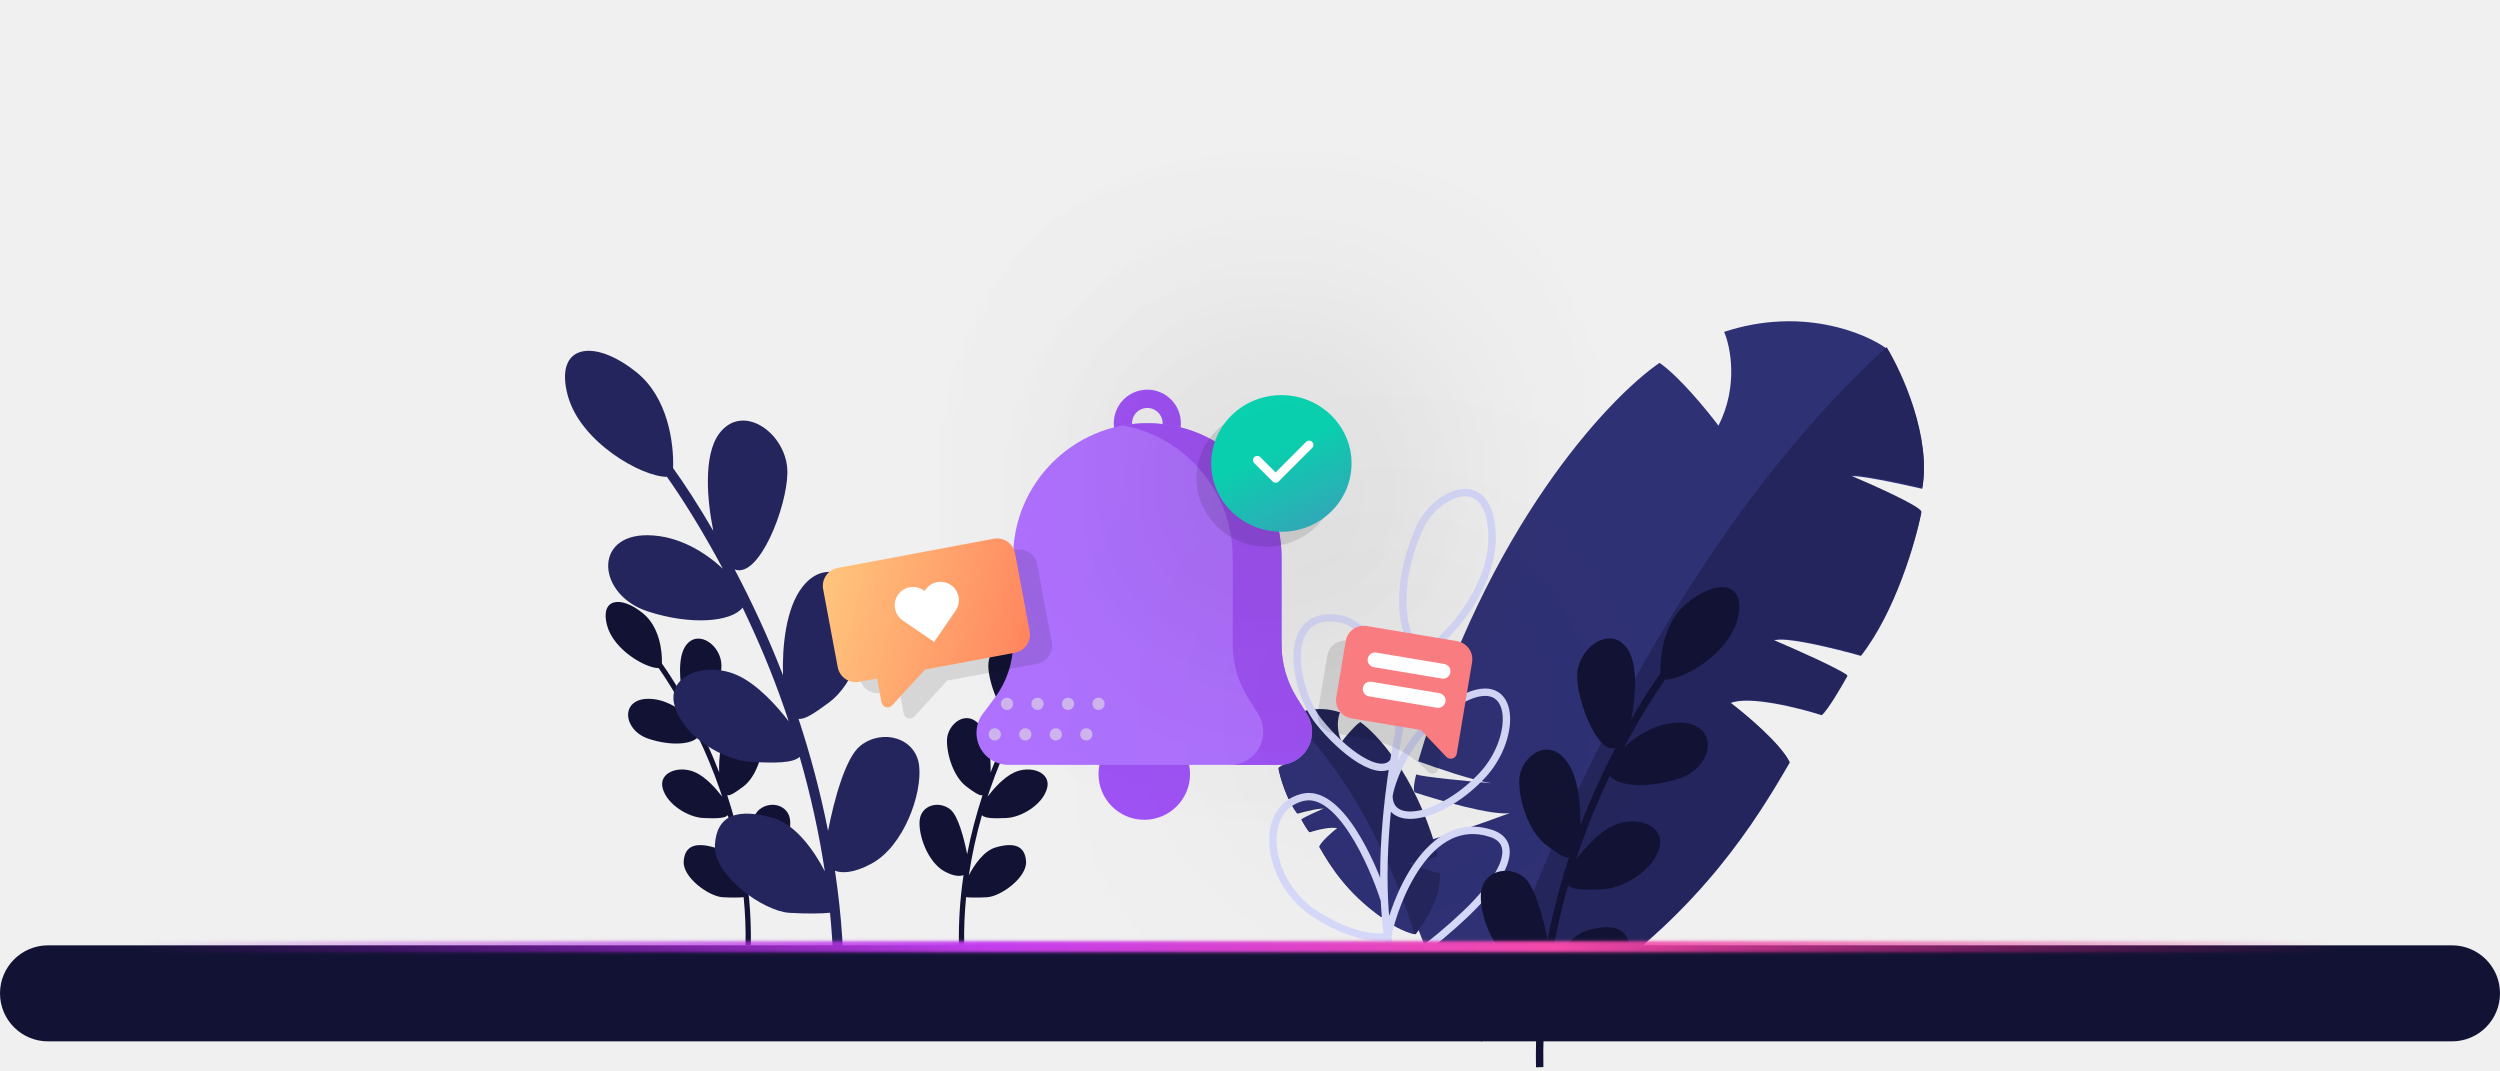
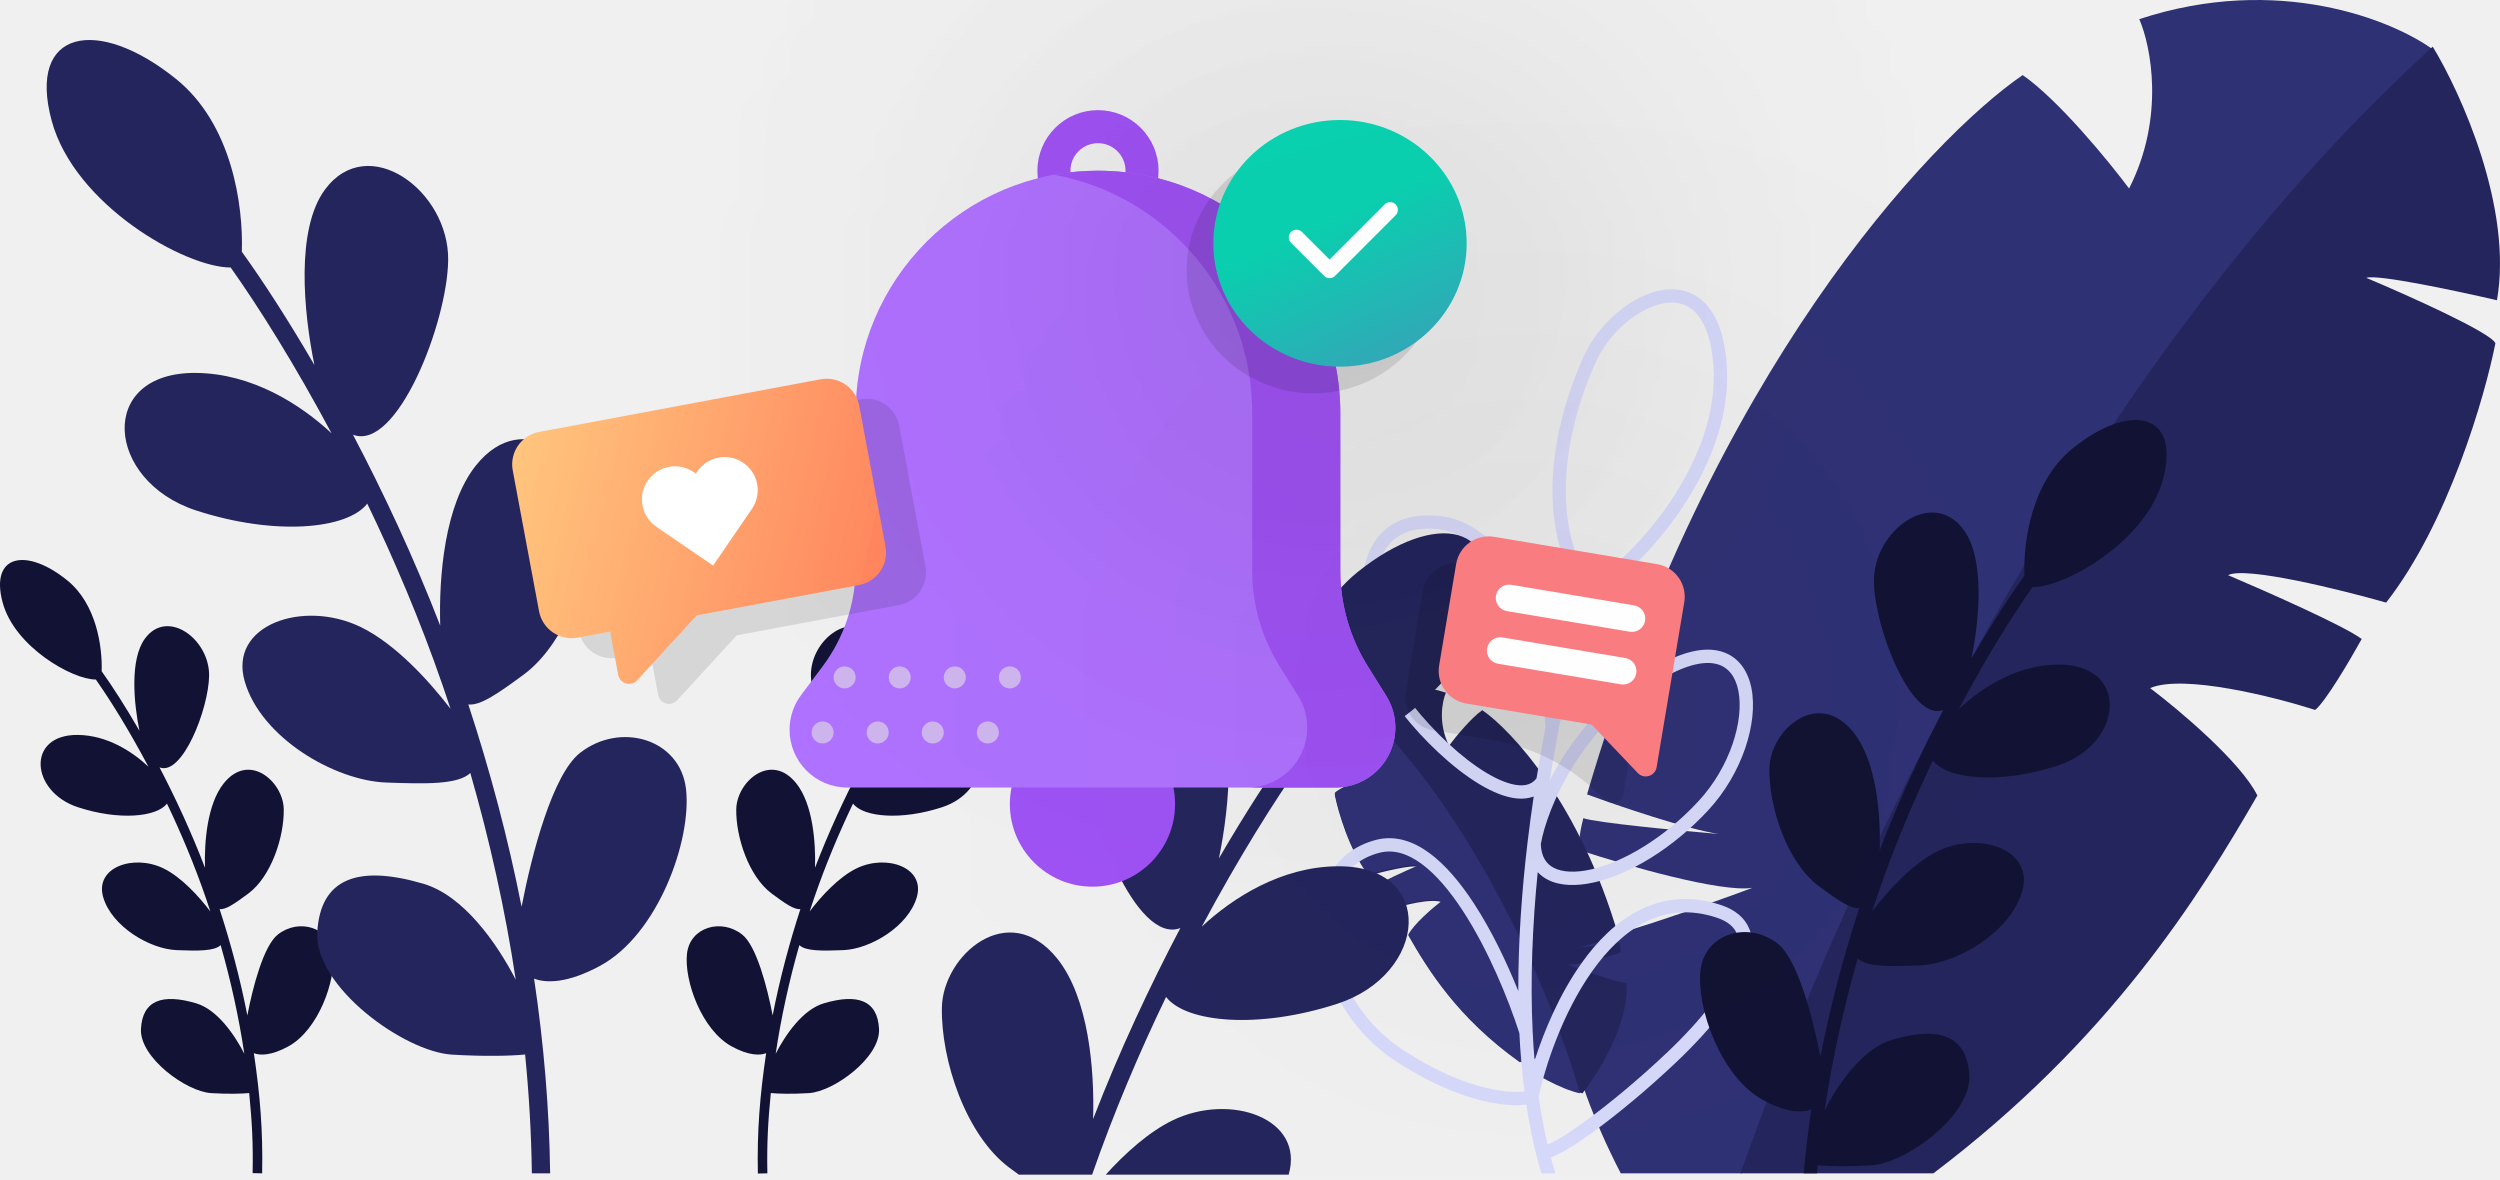
- <svg xmlns="http://www.w3.org/2000/svg" width="677" height="290" viewBox="0 0 677 290" fill="none">
-   <path d="M284.625 180.93C282.433 184.045 279.61 188.581 276.743 193.998C279.167 191.723 282.933 189.282 287.336 189.239C295.097 189.164 294.426 197.742 287.336 200.075C281.192 202.096 275.513 201.575 273.953 199.539C271.839 203.966 269.805 208.786 268.096 213.776C267.998 214.062 267.901 214.35 267.804 214.638C267.684 214.997 267.565 215.356 267.448 215.716C269.156 213.464 271.798 210.561 274.486 209.255C278.977 207.073 284.798 209.105 283.529 213.545C282.261 217.984 276.514 221.37 272.484 221.521C269.362 221.638 266.868 221.69 265.902 220.771C264.377 226.119 263.175 231.562 262.354 237.057C263.857 234.133 266.441 230.426 269.573 229.497C274.648 227.992 277.634 229.046 277.857 233.335C278.081 237.624 271.066 242.741 267.334 242.967C264.831 243.118 262.727 243.072 261.622 242.956C261.197 247.279 261.016 251.624 261.108 255.97L259.68 256C259.546 249.63 259.988 243.267 260.921 236.976C259.983 237.344 258.31 237.356 255.766 235.969C251.214 233.486 248.602 226.036 249.05 222.048C249.497 218.06 254.199 216.705 257.334 219.188C259.463 220.875 261.091 227.092 261.897 231.311C262.954 225.914 264.359 220.585 266.059 215.367C265.136 215.477 263.78 214.54 261.737 213.018C258.304 210.459 256.363 204.515 256.438 200.376C256.513 196.237 261.662 191.722 265.469 196.538C267.909 199.626 268.37 205.27 268.253 209.16C270.321 203.763 272.701 198.648 275.071 194.108C271.641 195.454 267.7 185.31 267.633 180.36C267.558 174.867 273.902 170.201 277.26 174.791C279.55 177.92 278.931 184.452 278.082 188.618C280.173 184.992 282.143 181.943 283.752 179.689C283.633 176.054 284.506 169.63 288.903 166.063C295.023 161.096 300.545 162.15 298.605 169.373C296.82 176.018 288.152 180.944 284.625 180.93Z" fill="#121334" />
-   <path d="M178.375 180.93C180.567 184.045 183.39 188.581 186.257 193.998C183.833 191.723 180.067 189.282 175.664 189.239C167.903 189.164 168.574 197.742 175.664 200.075C181.808 202.096 187.487 201.575 189.047 199.539C191.161 203.966 193.195 208.786 194.904 213.776C195.002 214.062 195.099 214.35 195.196 214.638C195.316 214.997 195.435 215.356 195.552 215.716C193.844 213.464 191.202 210.561 188.514 209.255C184.023 207.073 178.202 209.105 179.471 213.545C180.739 217.984 186.486 221.37 190.516 221.521C193.638 221.638 196.132 221.69 197.098 220.771C198.623 226.119 199.825 231.562 200.646 237.057C199.143 234.133 196.559 230.426 193.427 229.497C188.352 227.992 185.366 229.046 185.143 233.335C184.919 237.624 191.934 242.741 195.666 242.967C198.169 243.118 200.273 243.072 201.378 242.956C201.803 247.279 201.984 251.624 201.892 255.97L203.32 256C203.454 249.63 203.012 243.267 202.079 236.976C203.017 237.344 204.69 237.356 207.234 235.969C211.786 233.486 214.398 226.036 213.95 222.048C213.503 218.06 208.801 216.705 205.666 219.188C203.537 220.875 201.909 227.092 201.103 231.311C200.046 225.914 198.641 220.585 196.941 215.367C197.864 215.477 199.22 214.54 201.263 213.018C204.696 210.459 206.637 204.515 206.562 200.376C206.487 196.237 201.338 191.722 197.531 196.538C195.091 199.626 194.63 205.27 194.747 209.16C192.679 203.763 190.299 198.648 187.929 194.108C191.359 195.454 195.3 185.31 195.367 180.36C195.442 174.867 189.098 170.201 185.74 174.791C183.45 177.92 184.069 184.452 184.918 188.618C182.827 184.992 180.857 181.943 179.248 179.689C179.367 176.054 178.494 169.63 174.097 166.063C167.977 161.096 162.455 162.15 164.395 169.373C166.18 176.018 174.848 180.944 178.375 180.93Z" fill="#121334" />
-   <path d="M180.6 129.124C184.808 135.054 190.228 143.685 195.734 153.996C191.08 149.666 183.848 145.02 175.396 144.939C160.493 144.796 161.783 161.122 175.396 165.562C187.192 169.409 198.096 168.417 201.089 164.543C205.149 172.967 209.054 182.141 212.335 191.639C212.523 192.183 212.71 192.73 212.895 193.279C213.126 193.961 213.354 194.645 213.58 195.33C210.301 191.045 205.228 185.52 200.068 183.034C191.444 178.881 180.268 182.748 182.704 191.198C185.14 199.648 196.173 206.092 203.911 206.379C209.904 206.601 214.694 206.701 216.549 204.952C219.477 215.129 221.784 225.489 223.361 235.947C220.474 230.383 215.514 223.328 209.499 221.56C199.755 218.695 194.024 220.7 193.594 228.864C193.164 237.027 206.633 246.766 213.798 247.195C218.605 247.484 222.644 247.395 224.766 247.175C225.582 255.403 225.928 263.672 225.753 271.943L228.495 272C228.752 259.877 227.904 247.767 226.111 235.793C227.913 236.494 231.124 236.517 236.008 233.876C244.749 229.15 249.765 214.972 248.905 207.381C248.045 199.791 239.018 197.213 232.999 201.939C228.912 205.149 225.786 216.982 224.238 225.011C222.209 214.74 219.511 204.598 216.247 194.666C218.019 194.875 220.622 193.093 224.545 190.195C231.136 185.326 234.862 174.012 234.719 166.135C234.576 158.258 224.688 149.665 217.38 158.831C212.696 164.707 211.809 175.45 212.035 182.853C208.063 172.581 203.495 162.846 198.944 154.205C205.529 156.766 213.096 137.461 213.225 128.04C213.368 117.585 201.188 108.705 194.74 117.442C190.345 123.397 191.532 135.829 193.162 143.757C189.148 136.856 185.366 131.052 182.275 126.763C182.505 119.845 180.828 107.619 172.386 100.829C160.636 91.376 150.033 93.381 153.758 107.13C157.185 119.777 173.828 129.152 180.6 129.124Z" fill="#24255C" />
-   <path d="M510.925 94.418C515.142 101.339 522.969 118.618 520.543 132.371C514.692 131.01 502.587 128.433 500.978 129.019C507.174 131.627 519.714 137.237 520.311 138.816C518.729 146.8 513.241 165.739 503.949 177.623C497.143 175.686 482.882 172.153 480.287 173.517C485.917 175.907 497.8 181.164 500.29 183.071C498.614 186.1 494.874 192.465 493.324 193.688C487.165 191.715 473.599 188.299 468.605 190.416C472.907 193.664 482.144 201.425 484.669 206.492C475.315 222.693 460.768 246.009 430.512 267.141C428.122 266.465 422.601 265.412 421.186 264.251C423.061 266.187 427.093 269.269 428.505 269.294C423.499 272.388 411.09 279.899 401.21 282C381.692 256.182 379.088 235.979 380.225 229.104C385.562 228.538 401.546 222.913 408.871 220.172C404.156 220.93 389.741 216.76 383.122 214.581C382.556 213.889 383.138 211.058 383.5 209.729C385.543 210.409 396.946 211.508 403.792 212.095C398.934 211.342 388.997 207.971 384.056 206.159C402.496 143.115 435.303 107.959 449.402 98.261C454.776 101.991 462.281 111.156 465.362 115.272C470.788 104.617 468.643 93.899 466.893 89.872C487.719 83.008 504.925 90.043 510.925 94.418Z" fill="#2F3175" />
-   <path d="M510.907 94C449.868 149.472 412.203 242.447 401 282C410.897 279.895 423.328 272.367 428.343 269.265C426.928 269.241 422.89 266.152 421.011 264.211C422.428 265.375 427.959 266.43 430.354 267.108C460.662 245.928 475.235 222.561 484.605 206.324C482.076 201.246 472.823 193.467 468.513 190.212C473.516 188.09 487.106 191.514 493.276 193.491C494.829 192.266 498.575 185.886 500.253 182.85C497.759 180.939 485.855 175.67 480.215 173.275C482.815 171.908 497.101 175.449 503.919 177.39C513.228 165.48 518.725 146.499 520.31 138.497C519.712 136.915 507.15 131.291 500.943 128.677C502.554 128.091 514.681 130.673 520.543 132.037C522.972 118.253 515.132 100.936 510.907 94Z" fill="#24255C" />
-   <path d="M349.144 194.321C347.828 196.485 345.386 201.891 346.142 206.193C347.969 205.767 351.746 204.961 352.248 205.144C350.315 205.96 346.401 207.715 346.215 208.209C346.709 210.707 348.421 216.631 351.321 220.349C353.445 219.743 357.895 218.638 358.705 219.064C356.948 219.812 353.24 221.456 352.463 222.053C352.986 223.001 354.153 224.992 354.636 225.374C356.558 224.757 360.792 223.688 362.35 224.351C361.008 225.367 358.125 227.795 357.337 229.38C360.256 234.448 364.796 241.741 374.237 248.352C374.983 248.14 376.706 247.811 377.148 247.448C376.562 248.053 375.304 249.017 374.864 249.025C376.426 249.993 380.298 252.343 383.381 253C389.472 244.924 390.285 238.604 389.93 236.453C388.264 236.276 383.277 234.516 380.991 233.659C382.462 233.896 386.96 232.592 389.026 231.91C389.202 231.693 389.021 230.808 388.908 230.392C388.27 230.605 384.712 230.949 382.575 231.132C384.091 230.897 387.192 229.842 388.734 229.275C382.98 209.554 372.742 198.556 368.343 195.523C366.666 196.689 364.324 199.557 363.362 200.844C361.669 197.511 362.338 194.158 362.885 192.899C356.385 190.751 351.016 192.952 349.144 194.321Z" fill="#24255C" />
-   <path d="M349.112 194C367.932 211.409 379.546 240.587 383 253C379.948 252.339 376.115 249.977 374.569 249.003C375.005 248.996 376.251 248.026 376.83 247.417C376.393 247.783 374.688 248.114 373.949 248.326C364.604 241.68 360.111 234.346 357.222 229.251C358.002 227.657 360.855 225.216 362.183 224.194C360.641 223.528 356.451 224.603 354.548 225.223C354.069 224.839 352.915 222.837 352.397 221.884C353.166 221.284 356.836 219.631 358.575 218.879C357.774 218.45 353.369 219.561 351.267 220.17C348.396 216.432 346.702 210.476 346.213 207.964C346.397 207.468 350.271 205.703 352.184 204.883C351.687 204.699 347.948 205.509 346.141 205.937C345.392 201.611 347.809 196.177 349.112 194Z" fill="#2F3175" />
-   <path d="M383.866 177.267C386.845 178.028 405.147 161.325 404.02 143.988C402.893 126.65 388.691 133.828 384.597 142.607C380.503 151.387 376.751 166.402 383.866 177.267ZM383.866 177.267C382.244 182.69 380.428 189.915 378.846 198.101M376.12 215.507C377.067 210.09 382.119 197.4 394.758 189.97C410.558 180.683 411.324 199.242 401.515 209.842C390.965 221.244 376.242 224.66 376.12 215.507ZM376.12 215.507C376.498 212.323 376.94 209.189 377.427 206.14M376.12 215.507C375.015 224.821 374.454 234.554 374.899 243.799M378.846 198.101C378.345 200.693 377.867 203.382 377.427 206.14M378.846 198.101C378.132 188.35 373.697 168.553 361.669 167.371C346.635 165.893 350.511 186.943 357.048 195.269C363.584 203.595 373.986 211.283 377.427 206.14M374.899 243.799C371.593 233.452 362.515 213.398 352.657 215.949C340.336 219.139 343.027 238.841 355.742 247.228C365.914 253.937 373.345 254.221 375.789 253.524M374.899 243.799C375.059 247.117 375.348 250.373 375.789 253.524M375.789 253.524C377.582 244.476 386.61 220.005 403.825 225.7C411.532 228.25 407.57 237.347 396.735 247.616C388.254 255.655 378.626 262.616 377.349 261.704M375.789 253.524C376.183 256.345 376.698 259.081 377.349 261.704M377.349 261.704C378.408 265.967 379.826 269.929 381.67 273.46" stroke="#D7D9FA" stroke-width="2" stroke-linecap="round" stroke-linejoin="round" />
-   <path d="M450.875 184.067C447.806 188.423 443.854 194.763 439.84 202.337C443.233 199.156 448.507 195.744 454.67 195.684C465.536 195.579 464.596 207.572 454.67 210.834C446.069 213.66 438.118 212.931 435.935 210.085C432.974 216.273 430.128 223.012 427.735 229.989C427.598 230.389 427.462 230.791 427.326 231.194C427.158 231.695 426.992 232.197 426.827 232.7C429.218 229.553 432.917 225.494 436.68 223.668C442.968 220.618 451.117 223.458 449.341 229.665C447.565 235.872 439.52 240.606 433.877 240.817C429.507 240.98 426.015 241.053 424.662 239.769C422.527 247.245 420.845 254.855 419.695 262.537C421.8 258.45 425.417 253.267 429.803 251.968C436.908 249.864 441.087 251.337 441.4 257.334C441.714 263.33 431.892 270.484 426.668 270.8C423.163 271.012 420.218 270.946 418.67 270.785C418.075 276.829 417.823 282.903 417.951 288.979L415.951 289.021C415.764 280.115 416.383 271.219 417.69 262.424C416.376 262.939 414.035 262.956 410.473 261.016C404.099 257.544 400.443 247.129 401.069 241.553C401.696 235.977 408.279 234.084 412.667 237.555C415.648 239.913 417.927 248.606 419.055 254.504C420.535 246.958 422.503 239.508 424.882 232.213C423.591 232.366 421.692 231.057 418.832 228.929C414.025 225.352 411.309 217.041 411.413 211.254C411.518 205.468 418.727 199.156 424.056 205.889C427.472 210.205 428.119 218.097 427.954 223.535C430.85 215.99 434.181 208.838 437.499 202.491C432.698 204.373 427.18 190.191 427.086 183.27C426.982 175.59 435.863 169.068 440.564 175.485C443.769 179.86 442.903 188.992 441.715 194.816C444.642 189.747 447.4 185.483 449.653 182.332C449.486 177.251 450.709 168.27 456.864 163.282C465.432 156.338 473.164 157.811 470.447 167.911C467.948 177.201 455.813 184.088 450.875 184.067Z" fill="#121334" />
-   <circle cx="309.87" cy="209.609" r="12.391" fill="#9F52F5" />
-   <circle cx="310.696" cy="114.609" r="6.609" stroke="#9F52F5" stroke-width="4.957" />
-   <path fill-rule="evenodd" clip-rule="evenodd" d="M310.696 114.609C290.621 114.609 274.348 130.883 274.348 150.957V174.088C274.348 179.45 272.609 184.667 269.391 188.957L266.169 193.253C265.043 194.754 264.435 196.58 264.435 198.457V198.457C264.435 203.248 268.318 207.131 273.109 207.131H346.317C351.28 207.131 355.304 203.107 355.304 198.143V198.143C355.304 196.459 354.831 194.809 353.938 193.38L351.174 188.957C348.475 184.638 347.043 179.648 347.043 174.555V150.957C347.043 130.883 330.77 114.609 310.696 114.609Z" fill="#AF71FF" />
-   <path fill-rule="evenodd" clip-rule="evenodd" d="M333.099 207.131H346.317C351.28 207.131 355.304 203.107 355.304 198.143C355.304 196.459 354.831 194.809 353.938 193.38L351.174 188.957C348.475 184.638 347.044 179.648 347.044 174.555V150.957C347.044 130.883 330.77 114.609 310.696 114.609C308.439 114.609 306.23 114.815 304.087 115.209C321.006 118.316 333.826 133.14 333.826 150.957V174.555C333.826 179.648 335.257 184.638 337.957 188.957L340.721 193.38C341.614 194.809 342.087 196.459 342.087 198.143C342.087 203.107 338.063 207.131 333.099 207.131Z" fill="#9F52F5" />
-   <g filter="url(#filter0_d)">
-     <ellipse rx="19" ry="18.5" transform="matrix(-1 0 0 1 343 129.5)" fill="black" fill-opacity="0.11" />
-   </g>
-   <g filter="url(#filter1_d)">
-     <ellipse rx="19" ry="18.5" transform="matrix(-1 0 0 1 347 125.5)" fill="url(#paint01_linear)" />
-   </g>
-   <path d="M340.478 124.609L345.435 129.565L354.522 120.479" stroke="white" stroke-width="2.313" stroke-linecap="round" stroke-linejoin="round" />
-   <path fill-rule="evenodd" clip-rule="evenodd" d="M232.872 156.787C230.181 157.29 228.408 159.879 228.911 162.569L232.857 183.682C233.36 186.373 235.949 188.146 238.64 187.643L280.865 179.75C283.556 179.247 285.33 176.658 284.827 173.967L280.88 152.855C280.377 150.164 277.788 148.39 275.097 148.893L232.872 156.787ZM243.513 186.733L244.727 193.23C244.977 194.568 246.648 195.046 247.568 194.043L256.505 184.305L243.513 186.733Z" fill="black" fill-opacity="0.11" />
-   <path fill-rule="evenodd" clip-rule="evenodd" d="M226.872 153.787C224.181 154.29 222.408 156.879 222.911 159.569L226.857 180.682C227.36 183.373 229.949 185.146 232.64 184.643L274.865 176.75C277.556 176.247 279.33 173.658 278.827 170.967L274.88 149.855C274.377 147.164 271.788 145.39 269.097 145.893L226.872 153.787ZM237.513 183.733L238.727 190.23C238.977 191.568 240.648 192.046 241.568 191.043L250.505 181.305L237.513 183.733Z" fill="url(#paint11_linear)" />
-   <path d="M251.67 166.937L248.864 171.033L252.96 173.84L255.767 169.743L251.67 166.937ZM250.06 159.815C247.797 158.265 244.707 158.842 243.157 161.105C241.607 163.368 242.185 166.458 244.447 168.008L250.06 159.815ZM258.792 165.327C260.342 163.064 259.764 159.973 257.501 158.424C255.239 156.874 252.148 157.451 250.598 159.714L258.792 165.327ZM254.476 162.84L250.06 159.815L244.447 168.008L248.864 171.033L254.476 162.84ZM250.598 159.714L247.573 164.13L255.767 169.743L258.792 165.327L250.598 159.714Z" fill="white" />
-   <g filter="url(#filter2_d)">
-     <path fill-rule="evenodd" clip-rule="evenodd" d="M365.131 173.525C362.431 173.073 359.875 174.895 359.423 177.594L356.87 192.823C356.418 195.523 358.239 198.079 360.939 198.531L369.842 200.023C376.268 201.101 382.172 204.233 386.666 208.95V208.95C387.605 209.936 389.267 209.427 389.492 208.084L390.269 203.446C390.269 203.446 390.269 203.446 390.269 203.446V203.446C390.269 203.446 390.269 203.446 390.269 203.446L393.641 183.33C394.094 180.63 392.272 178.075 389.572 177.622L365.131 173.525Z" fill="black" fill-opacity="0.11" />
-   </g>
-   <path fill-rule="evenodd" clip-rule="evenodd" d="M370.13 169.525C367.43 169.073 364.875 170.895 364.422 173.594L361.87 188.823C361.417 191.523 363.239 194.079 365.939 194.531L384.741 197.683L391.666 204.95C392.605 205.936 394.266 205.427 394.491 204.084L395.269 199.446L395.269 199.446L398.641 179.33C399.093 176.63 397.271 174.075 394.572 173.622L370.13 169.525Z" fill="#F97C80" />
-   <rect x="370.719" y="176.389" width="22.686" height="4.003" rx="2.002" transform="rotate(9.51549 370.719 176.389)" fill="#FFFEFE" />
-   <rect x="369.395" y="184.285" width="22.686" height="4.003" rx="2.002" transform="rotate(9.51549 369.395 184.285)" fill="#FFFEFE" />
-   <circle cx="297.478" cy="190.608" r="1.652" fill="#CDB4ED" />
-   <circle cx="289.217" cy="190.608" r="1.652" fill="#CDB4ED" />
-   <circle cx="280.956" cy="190.608" r="1.652" fill="#CDB4ED" />
-   <circle cx="272.696" cy="190.608" r="1.652" fill="#CDB4ED" />
-   <circle cx="294.174" cy="198.87" r="1.652" fill="#CDB4ED" />
-   <circle cx="285.913" cy="198.87" r="1.652" fill="#CDB4ED" />
-   <circle cx="277.652" cy="198.87" r="1.652" fill="#CDB4ED" />
-   <circle cx="269.391" cy="198.87" r="1.652" fill="#CDB4ED" />
-   <rect y="256" width="677" height="26" rx="13" fill="#121334" />
-   <g filter="url(#filter3_f)">
-     <path d="M663 256.376H16" stroke="url(#paint21_linear)" stroke-width="3" />
+ <svg xmlns="http://www.w3.org/2000/svg" width="375" height="177" viewBox="0 0 375 177" fill="none">
+   <g clip-path="url(#clip0)">
+     <path d="M138.625 101.93C136.433 105.045 133.61 109.581 130.743 114.998C133.167 112.723 136.933 110.282 141.336 110.239C149.097 110.164 148.426 118.742 141.336 121.075C135.192 123.096 129.513 122.575 127.953 120.539C125.839 124.966 123.805 129.786 122.096 134.776C121.998 135.062 121.901 135.35 121.804 135.638C121.684 135.997 121.565 136.356 121.448 136.716C123.156 134.464 125.798 131.561 128.486 130.255C132.977 128.073 138.798 130.105 137.529 134.545C136.261 138.984 130.514 142.37 126.484 142.521C123.362 142.638 120.868 142.69 119.902 141.771C118.377 147.119 117.175 152.562 116.354 158.057C117.857 155.133 120.441 151.426 123.573 150.497C128.648 148.992 131.634 150.046 131.857 154.335C132.081 158.624 125.066 163.741 121.334 163.967C118.831 164.118 116.727 164.072 115.622 163.956C115.197 168.279 115.016 171.654 115.108 176L113.68 176.03C113.546 169.66 113.988 164.267 114.921 157.976C113.983 158.344 112.31 158.356 109.766 156.969C105.214 154.486 102.602 147.036 103.05 143.048C103.497 139.06 108.199 137.705 111.334 140.188C113.463 141.875 115.091 148.092 115.897 152.311C116.954 146.914 118.359 141.585 120.059 136.367C119.136 136.477 117.78 135.54 115.737 134.018C112.304 131.459 110.363 125.515 110.438 121.376C110.513 117.237 115.662 112.722 119.469 117.538C121.909 120.626 122.37 126.27 122.253 130.16C124.321 124.763 126.701 119.648 129.071 115.108C125.641 116.454 121.7 106.31 121.633 101.36C121.558 95.867 127.902 91.201 131.26 95.791C133.55 98.92 132.931 105.452 132.082 109.618C134.173 105.992 136.143 102.943 137.752 100.689C137.633 97.054 138.506 90.63 142.903 87.062C149.023 82.096 154.545 83.15 152.605 90.374C150.82 97.019 142.152 101.944 138.625 101.93Z" fill="#121334" />
+     <path d="M14.375 101.93C16.567 105.045 19.39 109.581 22.257 114.998C19.833 112.723 16.067 110.282 11.664 110.239C3.903 110.164 4.574 118.742 11.664 121.075C17.808 123.096 23.487 122.575 25.047 120.539C27.161 124.966 29.195 129.786 30.904 134.776C31.002 135.062 31.099 135.35 31.195 135.638C31.316 135.997 31.435 136.356 31.552 136.716C29.844 134.464 27.202 131.561 24.514 130.255C20.023 128.073 14.202 130.105 15.471 134.545C16.739 138.984 22.486 142.37 26.516 142.521C29.637 142.638 32.132 142.69 33.098 141.771C34.623 147.119 35.825 152.562 36.647 158.057C35.143 155.133 32.559 151.426 29.427 150.497C24.352 148.992 21.366 150.046 21.143 154.335C20.919 158.624 27.934 163.741 31.666 163.967C34.169 164.118 36.273 164.072 37.378 163.956C37.803 168.279 37.984 171.624 37.892 175.97L39.321 176C39.454 169.63 39.013 164.267 38.079 157.976C39.017 158.344 40.69 158.356 43.234 156.969C47.786 154.486 50.398 147.036 49.95 143.048C49.503 139.06 44.801 137.705 41.666 140.188C39.537 141.875 37.909 148.092 37.103 152.311C36.046 146.914 34.641 141.585 32.941 136.367C33.864 136.477 35.22 135.54 37.263 134.018C40.696 131.459 42.636 125.515 42.562 121.376C42.487 117.237 37.338 112.722 33.532 117.538C31.091 120.626 30.63 126.27 30.747 130.16C28.679 124.763 26.299 119.648 23.929 115.108C27.359 116.454 31.3 106.31 31.367 101.36C31.442 95.867 25.098 91.201 21.74 95.791C19.45 98.92 20.069 105.452 20.918 109.618C18.827 105.992 16.857 102.943 15.248 100.689C15.367 97.054 14.494 90.63 10.097 87.062C3.977 82.096 -1.545 83.15 0.395 90.374C2.18 97.019 10.848 101.944 14.375 101.93Z" fill="#121334" />
+     <path fill-rule="evenodd" clip-rule="evenodd" d="M49.734 64.996C44.228 54.685 38.808 46.054 34.6 40.124C27.828 40.152 11.185 30.777 7.758 18.13C4.033 4.381 14.636 2.376 26.387 11.829C34.828 18.619 36.505 30.845 36.275 37.763C39.366 42.052 43.148 47.856 47.162 54.757C45.532 46.829 44.345 34.397 48.74 28.442C55.188 19.705 67.368 28.585 67.225 39.039C67.096 48.461 59.529 67.766 52.944 65.205C57.495 73.846 62.063 83.581 66.035 93.853C65.809 86.45 66.696 75.707 71.38 69.831C78.688 60.665 88.576 69.258 88.719 77.135C88.862 85.012 85.136 96.326 78.545 101.195C74.622 104.093 72.019 105.875 70.247 105.666C73.51 115.598 76.209 125.74 78.238 136.011C79.786 127.982 82.912 116.149 86.999 112.939C93.018 108.213 102.045 110.791 102.905 118.381C103.765 125.972 98.749 140.15 90.008 144.876C85.124 147.517 81.913 147.494 80.111 146.793C81.559 156.461 82.391 166.219 82.522 176H79.779C79.698 170.047 79.354 164.1 78.766 158.175C76.644 158.395 72.605 158.483 67.798 158.195C60.633 157.766 47.164 148.027 47.594 139.864C48.024 131.7 53.755 129.695 63.499 132.56C69.514 134.328 74.474 141.383 77.361 146.947C75.784 136.489 73.477 126.129 70.549 115.952C68.694 117.701 63.904 117.601 57.911 117.379C50.173 117.092 39.139 110.648 36.704 102.198C34.268 93.748 45.444 89.881 54.068 94.034C59.228 96.52 64.301 102.045 67.58 106.33C67.355 105.645 67.126 104.961 66.895 104.279C66.71 103.73 66.523 103.183 66.335 102.639C63.054 93.141 59.149 83.967 55.089 75.543C52.096 79.417 41.192 80.409 29.396 76.562C15.783 72.122 14.493 55.796 29.396 55.939C37.848 56.02 45.08 60.666 49.734 64.996Z" fill="#24255C" />
+     <path fill-rule="evenodd" clip-rule="evenodd" d="M320.893 2.872C341.719 -3.992 358.925 3.043 364.925 7.418C312.345 55.18 277.139 130.806 261.29 176H243.114C234.584 159.509 233.386 147.177 234.225 142.104C239.562 141.538 255.546 135.913 262.871 133.172C258.156 133.93 243.741 129.76 237.122 127.581C236.556 126.889 237.138 124.058 237.5 122.729C239.543 123.409 250.946 124.508 257.792 125.095C252.934 124.342 242.997 120.971 238.056 119.159C256.496 56.115 289.303 20.959 303.402 11.261C308.776 14.991 316.281 24.156 319.362 28.273C324.788 17.617 322.643 6.899 320.893 2.872Z" fill="#2F3175" />
+     <path fill-rule="evenodd" clip-rule="evenodd" d="M261.076 176C276.946 130.71 312.219 54.883 364.908 7C369.132 13.936 376.973 31.253 374.543 45.037C368.681 43.673 356.555 41.091 354.944 41.678C361.15 44.291 373.713 49.915 374.31 51.497C372.725 59.499 367.228 78.48 357.919 90.39C351.101 88.449 336.816 84.908 334.216 86.275C339.856 88.671 351.76 93.939 354.254 95.85C352.575 98.886 348.829 105.266 347.276 106.491C341.106 104.514 327.516 101.09 322.514 103.212C326.824 106.467 336.076 114.246 338.606 119.324C329.838 134.518 316.514 155.954 290.005 176H261.076Z" fill="#24255C" />
+     <path d="M203.144 105.321C201.828 107.485 199.386 112.891 200.142 117.193C201.969 116.767 205.746 115.961 206.248 116.144C204.315 116.96 200.401 118.715 200.215 119.209C200.709 121.707 202.421 127.631 205.321 131.349C207.445 130.743 211.895 129.638 212.705 130.064C210.948 130.812 207.24 132.456 206.463 133.053C206.986 134.001 208.153 135.992 208.636 136.374C210.558 135.757 214.792 134.688 216.35 135.351C215.008 136.367 212.125 138.795 211.337 140.38C214.256 145.448 218.796 152.741 228.237 159.352C228.983 159.14 230.706 158.811 231.148 158.448C230.562 159.053 229.304 160.017 228.864 160.025C230.426 160.993 234.298 163.343 237.381 164C243.472 155.924 244.285 149.604 243.93 147.453C242.264 147.276 237.277 145.516 234.991 144.659C236.462 144.896 240.96 143.592 243.026 142.91C243.202 142.693 243.021 141.808 242.908 141.392C242.27 141.605 238.712 141.949 236.575 142.132C238.091 141.897 241.192 140.842 242.734 140.275C236.98 120.554 226.742 109.556 222.343 106.523C220.666 107.689 218.324 110.557 217.362 111.844C215.669 108.511 216.338 105.158 216.885 103.899C210.385 101.751 205.016 103.952 203.144 105.321Z" fill="#24255C" />
+     <path d="M203.112 105C221.932 122.409 233.546 151.587 237 164C233.948 163.339 230.115 160.977 228.569 160.003C229.005 159.996 230.251 159.026 230.83 158.417C230.393 158.783 228.688 159.114 227.949 159.326C218.604 152.68 214.111 145.346 211.222 140.251C212.002 138.657 214.855 136.216 216.183 135.194C214.641 134.528 210.451 135.603 208.548 136.223C208.069 135.839 206.915 133.837 206.397 132.884C207.166 132.284 210.836 130.631 212.575 129.879C211.774 129.45 207.369 130.561 205.267 131.17C202.396 127.432 200.702 121.476 200.213 118.964C200.397 118.468 204.271 116.703 206.184 115.883C205.687 115.699 201.948 116.509 200.141 116.937C199.392 112.611 201.809 107.177 203.112 105Z" fill="#2F3175" />
+     <path fill-rule="evenodd" clip-rule="evenodd" d="M259.018 54.922C258.729 50.476 257.593 47.402 255.809 45.532C253.982 43.618 251.615 43.11 249.252 43.518C246.923 43.919 244.569 45.205 242.553 46.919C240.531 48.638 238.782 50.845 237.691 53.184C235.607 57.654 233.606 63.715 233.033 70.065C232.473 76.266 233.27 82.823 236.777 88.42C235.587 92.446 234.301 97.407 233.084 102.982C232.378 98.906 231.203 94.297 229.42 90.129C226.69 83.746 222.364 78.023 215.768 77.375C211.765 76.981 208.839 78.085 206.931 80.279C205.066 82.424 204.319 85.448 204.27 88.628C204.173 94.974 206.851 102.541 210.261 106.886C213.582 111.116 217.903 115.212 221.882 117.611C223.862 118.805 225.845 119.632 227.629 119.778C228.487 119.848 229.309 119.759 230.054 119.478C229.716 121.746 229.405 124.054 229.128 126.388C228.261 133.693 227.726 141.265 227.747 148.669C226.027 144.373 223.741 139.571 221.072 135.49C219.084 132.449 216.845 129.747 214.419 127.963C211.983 126.172 209.26 125.242 206.407 125.981C203.05 126.85 200.68 128.864 199.269 131.535C197.871 134.182 197.44 137.419 197.818 140.752C198.572 147.405 202.576 154.698 209.192 159.062C214.366 162.475 218.873 164.273 222.431 165.125C225.192 165.786 227.419 165.886 228.95 165.7C229.326 168.186 229.799 170.608 230.379 172.945C230.636 173.98 230.914 174.999 231.215 176H233.306C233.062 175.216 232.832 174.418 232.615 173.608C233.083 173.456 233.62 173.208 234.197 172.899C235.469 172.218 237.099 171.153 238.928 169.826C242.594 167.166 247.155 163.388 251.424 159.341C256.873 154.177 260.713 149.202 262.176 145.099C262.91 143.038 263.089 141.072 262.423 139.388C261.742 137.668 260.265 136.454 258.14 135.751C253.58 134.242 249.516 134.727 245.99 136.477C242.495 138.21 239.58 141.158 237.208 144.505C233.936 149.122 231.613 154.617 230.188 159.095C230.065 157.662 229.969 156.213 229.898 154.75C229.523 146.952 229.868 138.793 230.656 130.824C231.089 131.29 231.608 131.677 232.206 131.979C234.064 132.917 236.515 132.949 239.128 132.357C244.382 131.168 250.87 127.335 256.25 121.521C258.802 118.763 260.662 115.493 261.765 112.284C262.864 109.087 263.235 105.879 262.722 103.256C262.204 100.614 260.746 98.436 258.129 97.703C255.599 96.994 252.289 97.734 248.252 100.108C240.384 104.733 235.384 111.339 232.45 117.074C232.879 114.405 233.343 111.802 233.828 109.29C235.339 101.472 237.063 94.539 238.623 89.232C238.709 89.214 238.791 89.193 238.87 89.17C239.258 89.06 239.675 88.877 240.105 88.648C240.965 88.19 241.975 87.489 243.064 86.6C245.245 84.817 247.83 82.203 250.276 79.023C255.147 72.692 259.604 63.942 259.018 54.922ZM239.163 86.884C238.847 87.052 238.589 87.163 238.39 87.226C235.258 82.145 234.494 76.125 235.025 70.245C235.572 64.175 237.494 58.339 239.504 54.029C240.46 51.978 242.021 49.996 243.849 48.442C245.682 46.883 247.717 45.812 249.591 45.489C251.431 45.172 253.081 45.571 254.362 46.913C255.686 48.3 256.748 50.83 257.022 55.052C257.563 63.37 253.433 71.64 248.691 77.804C246.33 80.873 243.851 83.374 241.798 85.051C240.769 85.892 239.87 86.507 239.163 86.884ZM227.581 90.915C230.203 97.044 231.474 104.24 231.839 109.042C231.359 111.531 230.901 114.108 230.477 116.75C229.863 117.553 228.99 117.883 227.792 117.785C226.454 117.675 224.782 117.024 222.915 115.899C219.198 113.658 215.05 109.747 211.834 105.651C208.709 101.67 206.18 94.549 206.27 88.658C206.315 85.719 207.009 83.237 208.441 81.591C209.83 79.993 212.058 79.02 215.572 79.365C221.003 79.899 224.908 84.666 227.581 90.915ZM233.107 130.193C231.948 129.608 231.172 128.506 231.123 126.585C232.074 121.326 237.013 109.034 249.265 101.832C253.128 99.561 255.839 99.138 257.589 99.629C259.253 100.095 260.336 101.478 260.759 103.64C261.186 105.82 260.896 108.66 259.874 111.634C258.856 114.595 257.134 117.62 254.782 120.162C249.611 125.75 243.462 129.326 238.687 130.407C236.286 130.95 234.374 130.833 233.107 130.193ZM219.398 136.584C223.217 142.424 226.261 149.86 227.907 154.978C228.053 157.949 228.303 160.872 228.672 163.719C227.462 163.86 225.501 163.804 222.897 163.18C219.585 162.387 215.291 160.689 210.293 157.392C204.195 153.37 200.495 146.618 199.805 140.526C199.461 137.486 199.872 134.676 201.038 132.469C202.19 130.287 204.105 128.643 206.908 127.917C208.984 127.38 211.093 128 213.234 129.575C215.386 131.157 217.471 133.637 219.398 136.584ZM232.126 171.661C231.587 169.373 231.149 166.998 230.803 164.553C231.714 160.085 234.367 151.973 238.84 145.661C241.101 142.471 243.784 139.804 246.879 138.268C249.944 136.748 253.463 136.31 257.512 137.649C259.24 138.221 260.158 139.1 260.563 140.124C260.983 141.184 260.939 142.611 260.292 144.427C258.991 148.076 255.434 152.785 250.048 157.89C245.836 161.882 241.342 165.604 237.754 168.207C235.956 169.511 234.41 170.517 233.253 171.136C232.79 171.383 232.415 171.556 232.126 171.661Z" fill="#D7D9FA" />
+     <path fill-rule="evenodd" clip-rule="evenodd" d="M180.266 138.996C185.772 128.685 191.192 120.054 195.4 114.124C202.172 114.152 218.815 104.777 222.242 92.13C225.967 78.381 215.364 76.376 203.614 85.829C195.172 92.619 193.495 104.845 193.725 111.763C190.634 116.052 186.852 121.856 182.838 128.757C184.468 120.829 185.655 108.397 181.26 102.442C174.812 93.705 162.632 102.585 162.775 113.04C162.904 122.461 170.471 141.766 177.056 139.205C172.506 147.846 167.937 157.581 163.965 167.853C164.191 160.45 163.305 149.707 158.62 143.831C151.312 134.665 141.425 143.258 141.281 151.135C141.138 159.012 144.864 170.326 151.455 175.195C151.93 175.546 152.386 175.881 152.824 176.198H163.818C167.068 166.857 170.914 157.837 174.911 149.543C177.904 153.417 188.809 154.409 200.605 150.562C214.217 146.122 215.507 129.796 200.605 129.939C192.152 130.02 184.92 134.666 180.266 138.996ZM165.861 176.198H193.297C195.733 167.748 184.556 163.881 175.932 168.034C172.341 169.764 168.792 172.966 165.861 176.198Z" fill="#24255C" />
+     <path fill-rule="evenodd" clip-rule="evenodd" d="M293.84 106.337C297.854 98.763 301.806 92.423 304.875 88.067C309.813 88.088 321.948 81.201 324.447 71.911C327.164 61.811 319.432 60.338 310.864 67.282C304.709 72.27 303.486 81.251 303.653 86.332C301.4 89.483 298.642 93.747 295.715 98.816C296.903 92.992 297.769 83.86 294.564 79.485C289.863 73.068 280.982 79.59 281.086 87.27C281.18 94.191 286.698 108.373 291.499 106.491C288.181 112.838 284.85 119.99 281.954 127.535C282.119 122.097 281.472 114.205 278.056 109.889C272.727 103.156 265.518 109.468 265.413 115.254C265.309 121.041 268.025 129.352 272.832 132.929C275.692 135.057 277.591 136.366 278.882 136.213C276.503 143.508 274.535 150.958 273.055 158.504C271.927 152.606 269.648 143.913 266.667 141.555C262.279 138.084 255.696 139.977 255.069 145.553C254.443 151.129 258.099 161.544 264.473 165.016C268.035 166.956 270.376 166.939 271.69 166.424C271.217 169.604 270.834 172.798 270.547 176H272.555C272.592 175.595 272.631 175.19 272.67 174.785C274.218 174.946 277.163 175.012 280.668 174.8C285.892 174.484 295.714 167.33 295.4 161.334C295.087 155.337 290.908 153.864 283.803 155.968C279.417 157.267 275.8 162.45 273.695 166.537C274.845 158.855 276.527 151.245 278.662 143.769C280.015 145.053 283.507 144.98 287.877 144.817C293.52 144.606 301.565 139.872 303.341 133.665C305.117 127.458 296.968 124.618 290.68 127.668C286.917 129.494 283.218 133.553 280.827 136.7C280.992 136.197 281.158 135.695 281.326 135.194C281.462 134.791 281.598 134.389 281.735 133.989C284.128 127.012 286.974 120.273 289.935 114.085C292.118 116.931 300.069 117.66 308.67 114.834C318.596 111.572 319.536 99.579 308.67 99.684C302.507 99.744 297.233 103.156 293.84 106.337Z" fill="#121334" />
+     <circle cx="163.87" cy="120.609" r="12.391" fill="#9F52F5" />
+     <circle cx="164.697" cy="25.609" r="6.609" stroke="#9F52F5" stroke-width="4.957" />
+     <path fill-rule="evenodd" clip-rule="evenodd" d="M164.696 25.609C144.622 25.609 128.349 41.883 128.349 61.957V85.088C128.349 90.45 126.609 95.667 123.392 99.957L120.17 104.253C119.044 105.754 118.436 107.58 118.436 109.457C118.436 114.248 122.319 118.131 127.109 118.131H200.318C205.281 118.131 209.305 114.107 209.305 109.144C209.305 107.459 208.832 105.809 207.939 104.38L205.175 99.957C202.475 95.638 201.044 90.648 201.044 85.555V61.957C201.044 41.883 184.771 25.609 164.696 25.609Z" fill="#AF71FF" />
+     <path fill-rule="evenodd" clip-rule="evenodd" d="M187.1 118.131H200.318C205.281 118.131 209.305 114.107 209.305 109.144C209.305 107.459 208.832 105.809 207.939 104.38L205.175 99.957C202.476 95.638 201.044 90.648 201.044 85.555V61.957C201.044 41.883 184.771 25.609 164.697 25.609C162.44 25.609 160.231 25.815 158.088 26.209C175.007 29.317 187.827 44.14 187.827 61.957V85.555C187.827 90.648 189.258 95.638 191.957 99.957L194.722 104.38C195.615 105.809 196.088 107.459 196.088 109.144C196.088 114.107 192.064 118.131 187.1 118.131Z" fill="#9F52F5" />
+     <g filter="url(#filter0_d)">
+       <ellipse rx="19" ry="18.5" transform="matrix(-1 0 0 1 197 40.5)" fill="black" fill-opacity="0.11" />
+     </g>
+     <g filter="url(#filter1_d)">
+       <ellipse rx="19" ry="18.5" transform="matrix(-1 0 0 1 201 36.5)" fill="url(#paint0_linear)" />
+     </g>
+     <path d="M194.479 35.609L199.435 40.566L208.522 31.479" stroke="white" stroke-width="2.313" stroke-linecap="round" stroke-linejoin="round" />
+     <path fill-rule="evenodd" clip-rule="evenodd" d="M86.872 67.787C84.181 68.29 82.408 70.879 82.911 73.569L86.857 94.682C87.36 97.373 89.95 99.146 92.64 98.643L134.865 90.75C137.556 90.247 139.33 87.658 138.827 84.967L134.88 63.855C134.377 61.164 131.788 59.39 129.097 59.893L86.872 67.787ZM97.513 97.733L98.727 104.229C98.977 105.567 100.648 106.046 101.568 105.043L110.505 95.304L97.513 97.733Z" fill="black" fill-opacity="0.11" />
+     <path fill-rule="evenodd" clip-rule="evenodd" d="M80.872 64.787C78.181 65.29 76.408 67.879 76.911 70.569L80.857 91.682C81.36 94.373 83.95 96.146 86.64 95.643L128.865 87.75C131.556 87.247 133.33 84.658 132.827 81.967L128.88 60.855C128.377 58.164 125.788 56.39 123.097 56.893L80.872 64.787ZM91.513 94.733L92.727 101.229C92.977 102.567 94.648 103.046 95.568 102.043L104.505 92.304L91.513 94.733Z" fill="url(#paint1_linear)" />
+     <path d="M105.67 77.936L102.864 82.033L106.96 84.84L109.767 80.743L105.67 77.936ZM104.06 70.815C101.797 69.265 98.707 69.842 97.157 72.105C95.607 74.368 96.185 77.458 98.447 79.008L104.06 70.815ZM112.792 76.327C114.342 74.064 113.764 70.973 111.501 69.424C109.239 67.874 106.148 68.451 104.598 70.714L112.792 76.327ZM108.476 73.84L104.06 70.815L98.447 79.008L102.864 82.033L108.476 73.84ZM104.598 70.714L101.573 75.13L109.767 80.743L112.792 76.327L104.598 70.714Z" fill="white" />
+     <g filter="url(#filter2_d)">
+       <path fill-rule="evenodd" clip-rule="evenodd" d="M219.131 84.525C216.431 84.073 213.875 85.895 213.423 88.594L210.87 103.823C210.418 106.523 212.239 109.079 214.939 109.531L223.842 111.023C230.268 112.101 236.172 115.233 240.666 119.95C241.605 120.936 243.267 120.427 243.492 119.084L244.269 114.446C244.269 114.446 244.269 114.446 244.269 114.446C244.269 114.446 244.269 114.446 244.269 114.446L247.641 94.33C248.094 91.63 246.272 89.075 243.572 88.622L219.131 84.525Z" fill="black" fill-opacity="0.11" />
+     </g>
+     <path fill-rule="evenodd" clip-rule="evenodd" d="M224.131 80.525C221.431 80.073 218.875 81.895 218.423 84.594L215.87 99.823C215.418 102.523 217.239 105.079 219.939 105.531L238.742 108.683L245.666 115.95C246.605 116.936 248.267 116.427 248.492 115.084L249.269 110.446L249.269 110.446L252.641 90.33C253.094 87.63 251.272 85.075 248.572 84.622L224.131 80.525Z" fill="#F97C80" />
+     <rect x="224.719" y="87.389" width="22.686" height="4.003" rx="2.002" transform="rotate(9.51549 224.719 87.3887)" fill="#FFFEFE" />
+     <rect x="223.396" y="95.285" width="22.686" height="4.003" rx="2.002" transform="rotate(9.51549 223.396 95.2852)" fill="#FFFEFE" />
+     <circle cx="151.478" cy="101.608" r="1.652" fill="#CDB4ED" />
+     <circle cx="143.217" cy="101.608" r="1.652" fill="#CDB4ED" />
+     <circle cx="134.957" cy="101.608" r="1.652" fill="#CDB4ED" />
+     <circle cx="126.695" cy="101.608" r="1.652" fill="#CDB4ED" />
+     <circle cx="148.174" cy="109.87" r="1.652" fill="#CDB4ED" />
+     <circle cx="139.914" cy="109.87" r="1.652" fill="#CDB4ED" />
+     <circle cx="131.652" cy="109.87" r="1.652" fill="#CDB4ED" />
+     <circle cx="123.39" cy="109.87" r="1.652" fill="#CDB4ED" />
  </g>
  <defs>
-     <filter id="filter0_d" x="250" y="41" width="186" height="185" filterUnits="userSpaceOnUse" color-interpolation-filters="sRGB">
+     <filter id="filter0_d" x="104" y="-48" width="186" height="185" filterUnits="userSpaceOnUse" color-interpolation-filters="sRGB">
      <feFlood flood-opacity="0" result="BackgroundImageFix" />
      <feColorMatrix in="SourceAlpha" type="matrix" values="0 0 0 0 0 0 0 0 0 0 0 0 0 0 0 0 0 0 127 0" />
      <feOffset dy="4" />
      <feGaussianBlur stdDeviation="37" />
      <feColorMatrix type="matrix" values="0 0 0 0 0 0 0 0 0 0 0 0 0 0 0 0 0 0 0.25 0" />
      <feBlend mode="normal" in2="BackgroundImageFix" result="effect1_dropShadow" />
      <feBlend mode="normal" in="SourceGraphic" in2="effect1_dropShadow" result="shape" />
    </filter>
-     <filter id="filter1_d" x="254" y="37" width="186" height="185" filterUnits="userSpaceOnUse" color-interpolation-filters="sRGB">
+     <filter id="filter1_d" x="108" y="-52" width="186" height="185" filterUnits="userSpaceOnUse" color-interpolation-filters="sRGB">
      <feFlood flood-opacity="0" result="BackgroundImageFix" />
      <feColorMatrix in="SourceAlpha" type="matrix" values="0 0 0 0 0 0 0 0 0 0 0 0 0 0 0 0 0 0 127 0" />
      <feOffset dy="4" />
      <feGaussianBlur stdDeviation="37" />
      <feColorMatrix type="matrix" values="0 0 0 0 0 0 0 0 0 0 0 0 0 0 0 0 0 0 0.25 0" />
      <feBlend mode="normal" in2="BackgroundImageFix" result="effect1_dropShadow" />
      <feBlend mode="normal" in="SourceGraphic" in2="effect1_dropShadow" result="shape" />
    </filter>
-     <filter id="filter2_d" x="281" y="102.706" width="187.461" height="185.01" filterUnits="userSpaceOnUse" color-interpolation-filters="sRGB">
+     <filter id="filter2_d" x="135" y="13.706" width="187.461" height="185.01" filterUnits="userSpaceOnUse" color-interpolation-filters="sRGB">
      <feFlood flood-opacity="0" result="BackgroundImageFix" />
      <feColorMatrix in="SourceAlpha" type="matrix" values="0 0 0 0 0 0 0 0 0 0 0 0 0 0 0 0 0 0 127 0" />
      <feOffset dy="4" />
      <feGaussianBlur stdDeviation="37" />
      <feColorMatrix type="matrix" values="0 0 0 0 0 0 0 0 0 0 0 0 0 0 0 0 0 0 0.25 0" />
      <feBlend mode="normal" in2="BackgroundImageFix" result="effect1_dropShadow" />
      <feBlend mode="normal" in="SourceGraphic" in2="effect1_dropShadow" result="shape" />
    </filter>
-     <filter id="filter3_f" x="15" y="253.876" width="649" height="5" filterUnits="userSpaceOnUse" color-interpolation-filters="sRGB">
-       <feFlood flood-opacity="0" result="BackgroundImageFix" />
-       <feBlend mode="normal" in="SourceGraphic" in2="BackgroundImageFix" result="shape" />
-       <feGaussianBlur stdDeviation="0.5" result="effect1_foregroundBlur" />
-     </filter>
-     <linearGradient id="paint01_linear" x1="10.938" y1="0.365" x2="-3.686" y2="32.318" gradientUnits="userSpaceOnUse">
+     <linearGradient id="paint0_linear" x1="10.938" y1="0.365" x2="-3.686" y2="32.318" gradientUnits="userSpaceOnUse">
      <stop stop-color="#09D0AF" />
      <stop offset="1" stop-color="#4695BD" />
    </linearGradient>
-     <linearGradient id="paint11_linear" x1="277.348" y1="166.461" x2="222" y2="153.244" gradientUnits="userSpaceOnUse">
+     <linearGradient id="paint1_linear" x1="131.348" y1="77.461" x2="76" y2="64.243" gradientUnits="userSpaceOnUse">
      <stop stop-color="#FF855E" />
      <stop offset="0" stop-color="#FF8960" />
      <stop offset="1" stop-color="#FFC77E" />
    </linearGradient>
-     <linearGradient id="paint21_linear" x1="37.599" y1="257.952" x2="640.9" y2="259.162" gradientUnits="userSpaceOnUse">
-       <stop stop-color="#A109D5" stop-opacity="0" />
-       <stop offset="0.382" stop-color="#C33EEE" />
-       <stop offset="0.635" stop-color="#F549AB" />
-       <stop offset="0.985" stop-color="#D8147F" stop-opacity="0" />
-     </linearGradient>
+     <clipPath id="clip0">
+       <rect width="375" height="176.198" fill="white" />
+     </clipPath>
  </defs>
</svg>
